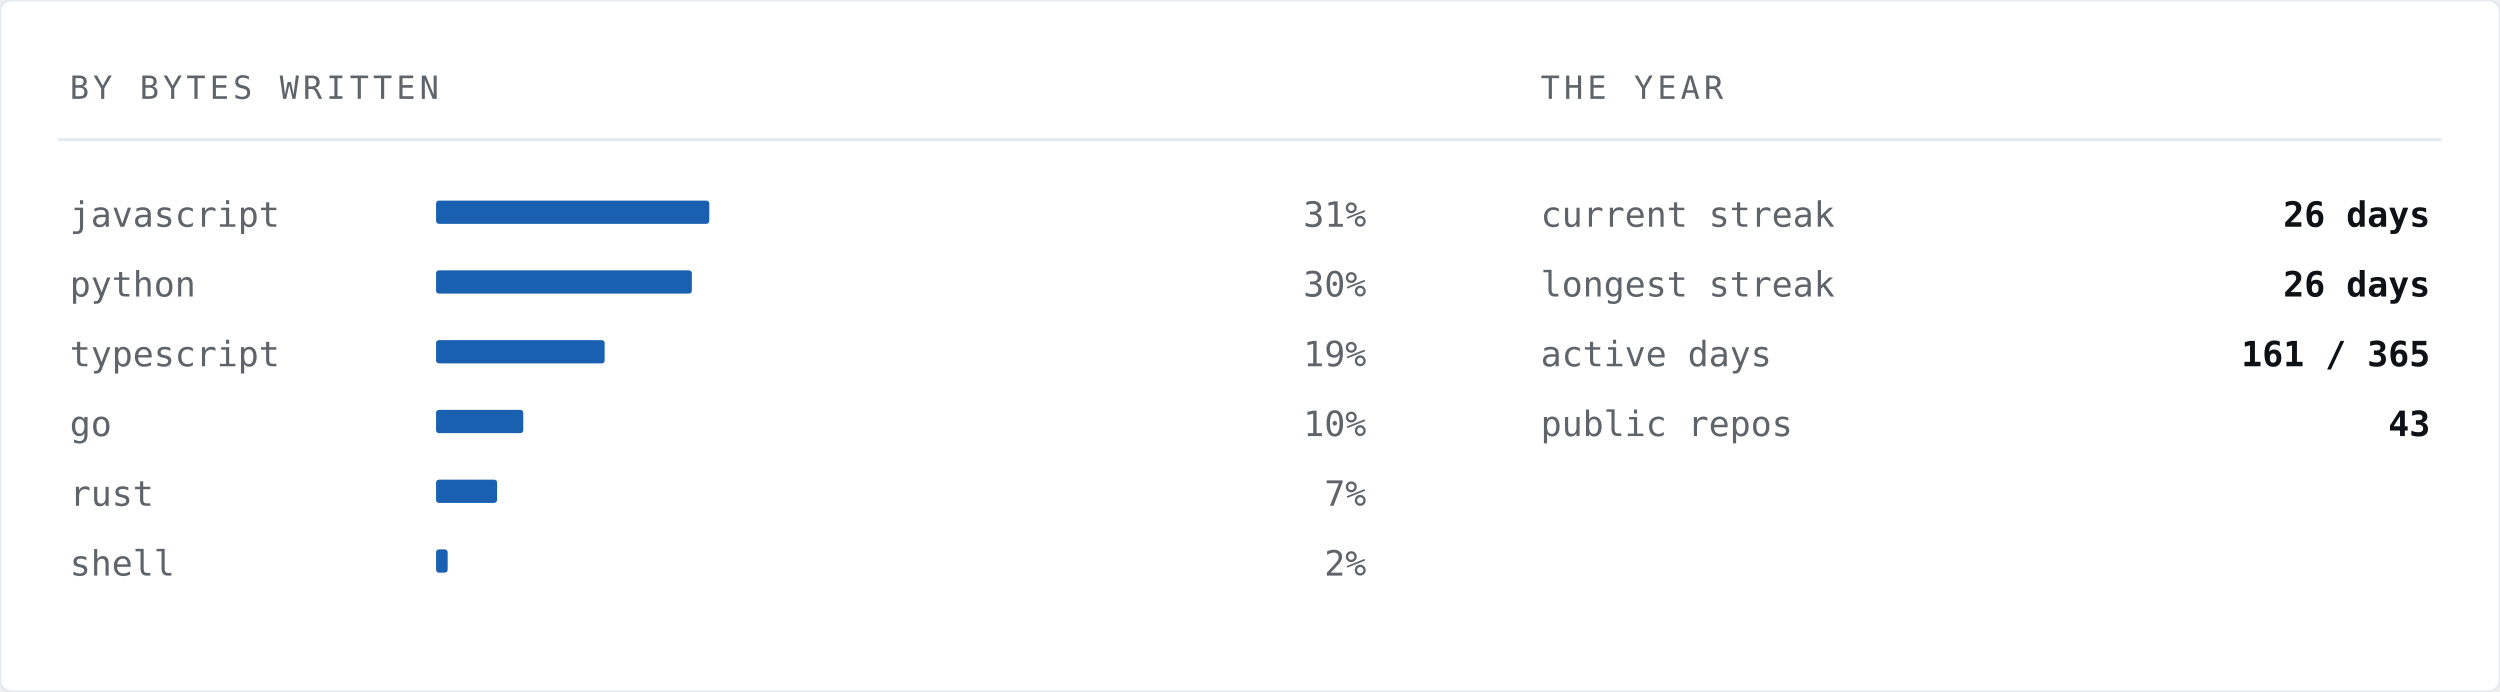
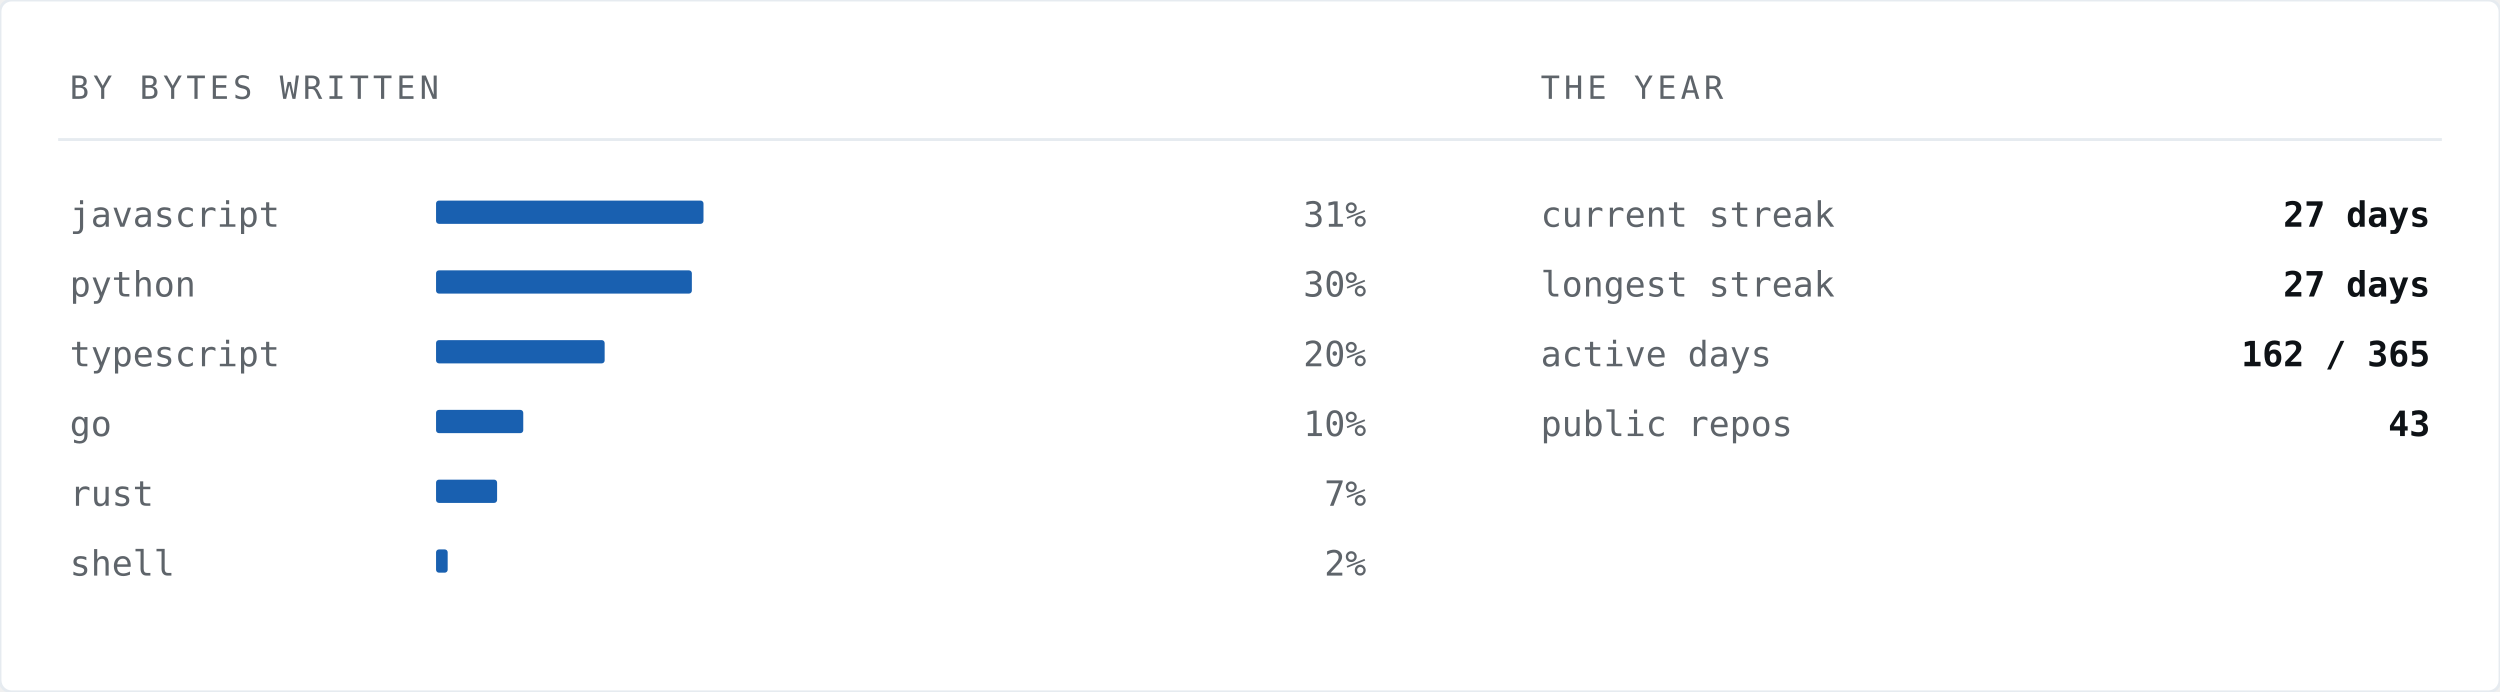
<svg xmlns="http://www.w3.org/2000/svg" width="860" height="238" viewBox="0 0 860 238" role="img" aria-label="Languages by bytes written">
  <rect width="860" height="238" rx="4" fill="#ffffff" stroke="#e6ebf0" stroke-width="1" />
  <text x="24" y="34" font-family="ui-monospace,SFMono-Regular,'SF Mono','JetBrains Mono',Menlo,Consolas,'DejaVu Sans Mono',monospace" font-size="11" letter-spacing="1.4" fill="#5e646a">BY BYTES WRITTEN</text>
  <text x="530" y="34" font-family="ui-monospace,SFMono-Regular,'SF Mono','JetBrains Mono',Menlo,Consolas,'DejaVu Sans Mono',monospace" font-size="11" letter-spacing="1.4" fill="#5e646a">THE YEAR</text>
  <line x1="20" y1="48" x2="840" y2="48" stroke="#e6ebf0" stroke-width="1" />
  <text x="24" y="78" font-family="ui-monospace,SFMono-Regular,'SF Mono','JetBrains Mono',Menlo,Consolas,'DejaVu Sans Mono',monospace" font-size="12" fill="#5e646a">javascript</text>
-   <rect x="150" y="69" width="94" height="8" fill="#004fa7" opacity="0.9" rx="1" />
+   <rect x="150" y="69" width="92" height="8" fill="#004fa7" opacity="0.9" rx="1" />
  <text x="470" y="78" font-family="ui-monospace,SFMono-Regular,'SF Mono','JetBrains Mono',Menlo,Consolas,'DejaVu Sans Mono',monospace" font-size="12" fill="#5e646a" text-anchor="end">31%</text>
  <text x="24" y="102" font-family="ui-monospace,SFMono-Regular,'SF Mono','JetBrains Mono',Menlo,Consolas,'DejaVu Sans Mono',monospace" font-size="12" fill="#5e646a">python</text>
  <rect x="150" y="93" width="88" height="8" fill="#004fa7" opacity="0.9" rx="1" />
  <text x="470" y="102" font-family="ui-monospace,SFMono-Regular,'SF Mono','JetBrains Mono',Menlo,Consolas,'DejaVu Sans Mono',monospace" font-size="12" fill="#5e646a" text-anchor="end">30%</text>
  <text x="24" y="126" font-family="ui-monospace,SFMono-Regular,'SF Mono','JetBrains Mono',Menlo,Consolas,'DejaVu Sans Mono',monospace" font-size="12" fill="#5e646a">typescript</text>
  <rect x="150" y="117" width="58" height="8" fill="#004fa7" opacity="0.9" rx="1" />
-   <text x="470" y="126" font-family="ui-monospace,SFMono-Regular,'SF Mono','JetBrains Mono',Menlo,Consolas,'DejaVu Sans Mono',monospace" font-size="12" fill="#5e646a" text-anchor="end">19%</text>
+   <text x="470" y="126" font-family="ui-monospace,SFMono-Regular,'SF Mono','JetBrains Mono',Menlo,Consolas,'DejaVu Sans Mono',monospace" font-size="12" fill="#5e646a" text-anchor="end">20%</text>
  <text x="24" y="150" font-family="ui-monospace,SFMono-Regular,'SF Mono','JetBrains Mono',Menlo,Consolas,'DejaVu Sans Mono',monospace" font-size="12" fill="#5e646a">go</text>
  <rect x="150" y="141" width="30" height="8" fill="#004fa7" opacity="0.9" rx="1" />
  <text x="470" y="150" font-family="ui-monospace,SFMono-Regular,'SF Mono','JetBrains Mono',Menlo,Consolas,'DejaVu Sans Mono',monospace" font-size="12" fill="#5e646a" text-anchor="end">10%</text>
  <text x="24" y="174" font-family="ui-monospace,SFMono-Regular,'SF Mono','JetBrains Mono',Menlo,Consolas,'DejaVu Sans Mono',monospace" font-size="12" fill="#5e646a">rust</text>
  <rect x="150" y="165" width="21" height="8" fill="#004fa7" opacity="0.9" rx="1" />
  <text x="470" y="174" font-family="ui-monospace,SFMono-Regular,'SF Mono','JetBrains Mono',Menlo,Consolas,'DejaVu Sans Mono',monospace" font-size="12" fill="#5e646a" text-anchor="end">7%</text>
  <text x="24" y="198" font-family="ui-monospace,SFMono-Regular,'SF Mono','JetBrains Mono',Menlo,Consolas,'DejaVu Sans Mono',monospace" font-size="12" fill="#5e646a">shell</text>
  <rect x="150" y="189" width="4" height="8" fill="#004fa7" opacity="0.9" rx="1" />
  <text x="470" y="198" font-family="ui-monospace,SFMono-Regular,'SF Mono','JetBrains Mono',Menlo,Consolas,'DejaVu Sans Mono',monospace" font-size="12" fill="#5e646a" text-anchor="end">2%</text>
  <text x="530" y="78" font-family="ui-monospace,SFMono-Regular,'SF Mono','JetBrains Mono',Menlo,Consolas,'DejaVu Sans Mono',monospace" font-size="12" fill="#5e646a">current streak</text>
-   <text x="836" y="78" font-family="ui-monospace,SFMono-Regular,'SF Mono','JetBrains Mono',Menlo,Consolas,'DejaVu Sans Mono',monospace" font-size="12" font-weight="700" fill="#0e1216" text-anchor="end">26 days</text>
+   <text x="836" y="78" font-family="ui-monospace,SFMono-Regular,'SF Mono','JetBrains Mono',Menlo,Consolas,'DejaVu Sans Mono',monospace" font-size="12" font-weight="700" fill="#0e1216" text-anchor="end">27 days</text>
  <text x="530" y="102" font-family="ui-monospace,SFMono-Regular,'SF Mono','JetBrains Mono',Menlo,Consolas,'DejaVu Sans Mono',monospace" font-size="12" fill="#5e646a">longest streak</text>
-   <text x="836" y="102" font-family="ui-monospace,SFMono-Regular,'SF Mono','JetBrains Mono',Menlo,Consolas,'DejaVu Sans Mono',monospace" font-size="12" font-weight="700" fill="#0e1216" text-anchor="end">26 days</text>
+   <text x="836" y="102" font-family="ui-monospace,SFMono-Regular,'SF Mono','JetBrains Mono',Menlo,Consolas,'DejaVu Sans Mono',monospace" font-size="12" font-weight="700" fill="#0e1216" text-anchor="end">27 days</text>
  <text x="530" y="126" font-family="ui-monospace,SFMono-Regular,'SF Mono','JetBrains Mono',Menlo,Consolas,'DejaVu Sans Mono',monospace" font-size="12" fill="#5e646a">active days</text>
-   <text x="836" y="126" font-family="ui-monospace,SFMono-Regular,'SF Mono','JetBrains Mono',Menlo,Consolas,'DejaVu Sans Mono',monospace" font-size="12" font-weight="700" fill="#0e1216" text-anchor="end">161 / 365</text>
+   <text x="836" y="126" font-family="ui-monospace,SFMono-Regular,'SF Mono','JetBrains Mono',Menlo,Consolas,'DejaVu Sans Mono',monospace" font-size="12" font-weight="700" fill="#0e1216" text-anchor="end">162 / 365</text>
  <text x="530" y="150" font-family="ui-monospace,SFMono-Regular,'SF Mono','JetBrains Mono',Menlo,Consolas,'DejaVu Sans Mono',monospace" font-size="12" fill="#5e646a">public repos</text>
  <text x="836" y="150" font-family="ui-monospace,SFMono-Regular,'SF Mono','JetBrains Mono',Menlo,Consolas,'DejaVu Sans Mono',monospace" font-size="12" font-weight="700" fill="#0e1216" text-anchor="end">43</text>
</svg>
